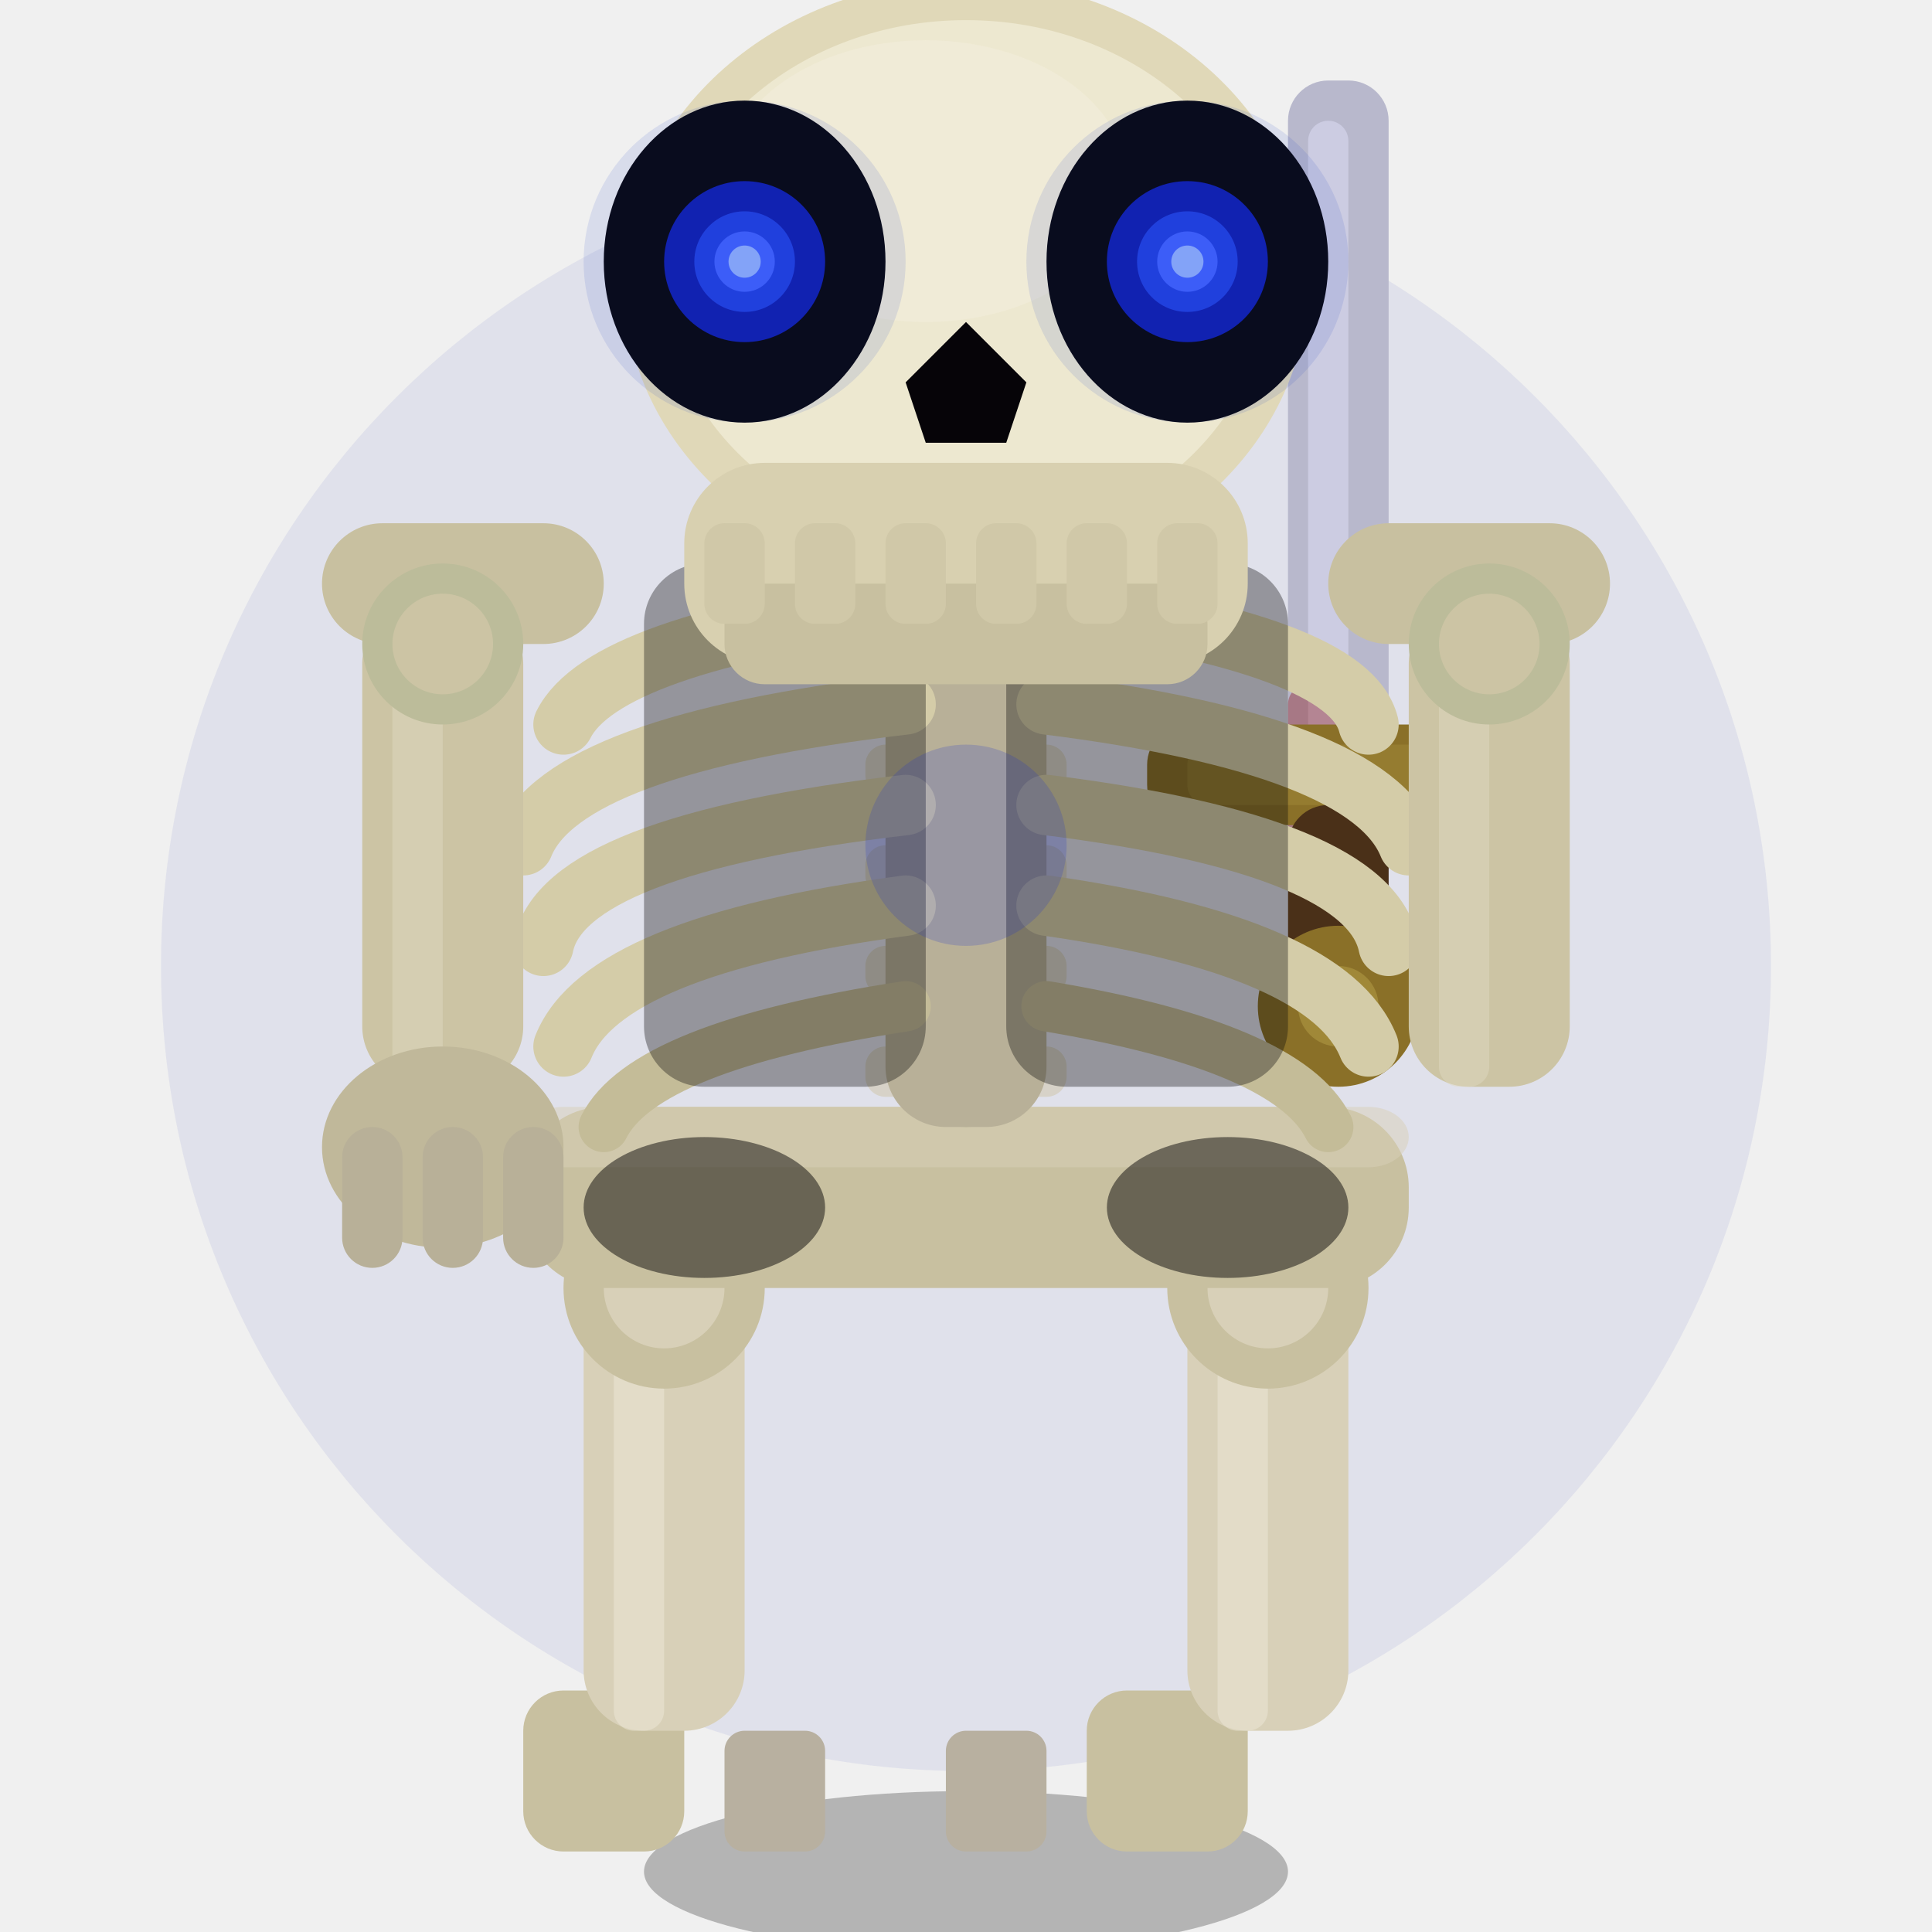
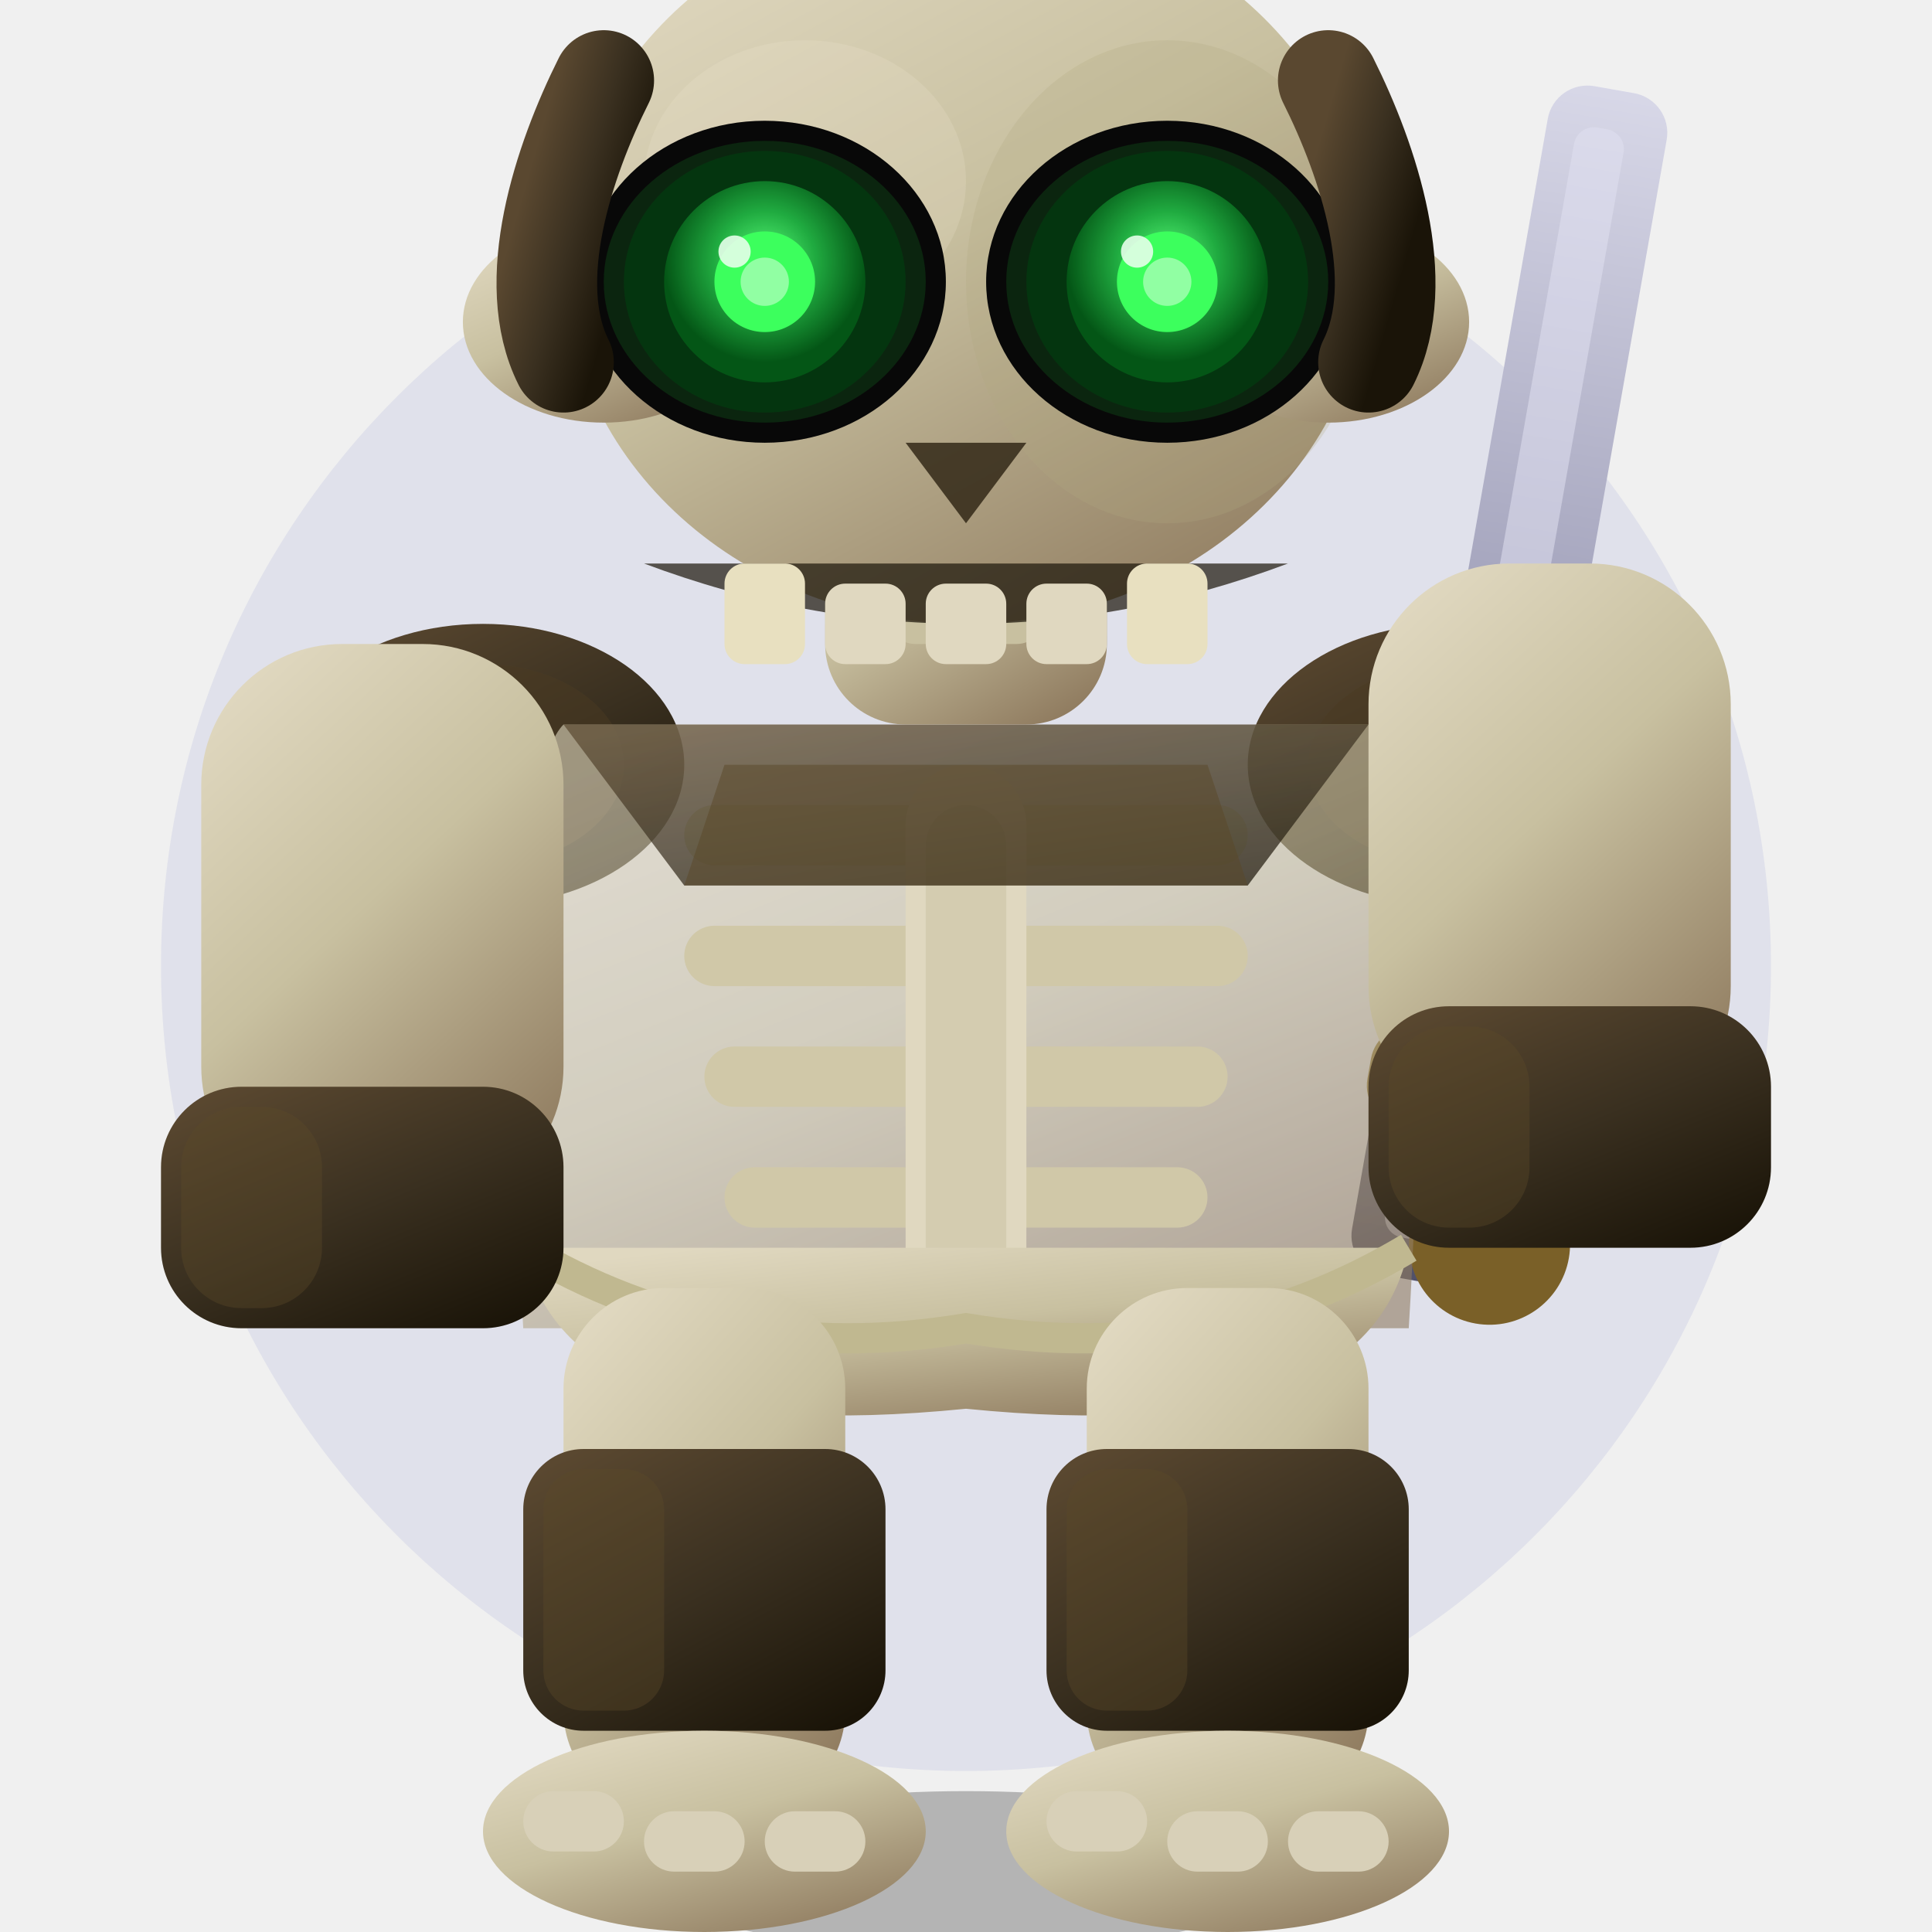
<svg xmlns="http://www.w3.org/2000/svg" viewBox="0 0 96 96">
+   <defs>
+     <linearGradient id="bn" x1="20%" y1="0%" x2="80%" y2="100%">
+       <stop offset="0%" stop-color="#E0D8C0" />
+       <stop offset="45%" stop-color="#C8C0A0" />
+       <stop offset="100%" stop-color="#907C60" />
+     </linearGradient>
+     <linearGradient id="ar" x1="15%" y1="0%" x2="85%" y2="100%">
+       <stop offset="0%" stop-color="#5A4830" />
+       <stop offset="50%" stop-color="#3A3020" />
+       <stop offset="100%" stop-color="#1A1408" />
+     </linearGradient>
+     <linearGradient id="sw" x1="0%" y1="0%" x2="0%" y2="100%">
+       <stop offset="0%" stop-color="#D8D8E8" />
+       <stop offset="40%" stop-color="#A8A8C0" />
+       <stop offset="100%" stop-color="#505068" />
+     </linearGradient>
+     <radialGradient id="ey" cx="50%" cy="40%">
+       <stop offset="0%" stop-color="#60FF80" />
+       <stop offset="50%" stop-color="#20A040" />
+       <stop offset="100%" stop-color="#004010" />
+     </radialGradient>
+   </defs>
  <circle cx="48" cy="48" r="40" fill="#0010A0" opacity="0.07" />
  <ellipse cx="48" cy="93" rx="16" ry="4" fill="#000" opacity="0.25" />
-   <rect x="64" y="4" width="5" height="46" rx="2" fill="#B8B8CC" />
-   <rect x="65" y="6" width="2" height="42" rx="1" fill="#D8D8F0" opacity="0.6" />
-   <rect x="64" y="34" width="5" height="8" rx="1" fill="#880000" opacity="0.35" />
-   <rect x="57" y="36" width="19" height="5" rx="2" fill="#8A7028" />
-   <rect x="59" y="37" width="15" height="3" rx="1" fill="#A08838" opacity="0.5" />
-   <rect x="64" y="40" width="5" height="10" rx="2" fill="#4A3018" />
-   <rect x="65" y="49" width="3" height="3" fill="#6A4820" opacity="0.6" />
-   <circle cx="66.5" cy="50" r="4" fill="#8A7028" />
-   <circle cx="66.5" cy="50" r="2" fill="#A08838" />
-   <rect x="26" y="84" width="8" height="8" rx="2" fill="#C8C0A0" />
-   <rect x="36" y="86" width="5" height="6" rx="1" fill="#B8B0A0" />
-   <rect x="54" y="84" width="8" height="8" rx="2" fill="#C8C0A0" />
-   <rect x="47" y="86" width="5" height="6" rx="1" fill="#B8B0A0" />
-   <rect x="29" y="62" width="8" height="24" rx="3" fill="#D8D0B8" />
-   <rect x="30.5" y="62" width="2.5" height="24" rx="1" fill="#EDE8D8" opacity="0.5" />
-   <rect x="59" y="62" width="8" height="24" rx="3" fill="#D8D0B8" />
-   <rect x="60.5" y="62" width="2.5" height="24" rx="1" fill="#EDE8D8" opacity="0.5" />
-   <circle cx="33" cy="64" r="5" fill="#C8C0A0" />
-   <circle cx="33" cy="64" r="3" fill="#D8D0B8" />
-   <circle cx="63" cy="64" r="5" fill="#C8C0A0" />
-   <circle cx="63" cy="64" r="3" fill="#D8D0B8" />
-   <rect x="26" y="55" width="44" height="9" rx="4" fill="#C8C0A0" />
-   <rect x="26" y="55" width="44" height="3" rx="2" fill="#D8D0B8" opacity="0.5" />
-   <ellipse cx="35" cy="60" rx="6" ry="3.5" fill="#0A0808" opacity="0.5" />
-   <ellipse cx="61" cy="60" rx="6" ry="3.5" fill="#0A0808" opacity="0.5" />
-   <rect x="45" y="30" width="6" height="26" rx="3" fill="#C0B89A" />
-   <rect x="43" y="32" width="10" height="2.5" rx="1" fill="#D0C8B0" opacity="0.6" />
-   <rect x="43" y="37" width="10" height="2.5" rx="1" fill="#D0C8B0" opacity="0.6" />
-   <rect x="43" y="42" width="10" height="2.5" rx="1" fill="#D0C8B0" opacity="0.6" />
-   <rect x="43" y="47" width="10" height="2.5" rx="1" fill="#D0C8B0" opacity="0.6" />
-   <rect x="43" y="52" width="10" height="2.5" rx="1" fill="#D0C8B0" opacity="0.6" />
-   <rect x="44" y="28" width="8" height="28" rx="3" fill="#B8B098" />
-   <path d="M45,30 Q30,32 28,36" stroke="#D4CCA8" stroke-width="3" fill="none" stroke-linecap="round" />
-   <path d="M45,35 Q28,37 26,42" stroke="#D4CCA8" stroke-width="3" fill="none" stroke-linecap="round" />
-   <path d="M45,40 Q28,42 27,47" stroke="#D4CCA8" stroke-width="3" fill="none" stroke-linecap="round" />
-   <path d="M45,45 Q30,47 28,52" stroke="#D4CCA8" stroke-width="3" fill="none" stroke-linecap="round" />
-   <path d="M45,50 Q32,52 30,56" stroke="#C4BC98" stroke-width="2.5" fill="none" stroke-linecap="round" />
-   <path d="M52,30 Q67,32 68,36" stroke="#D4CCA8" stroke-width="3" fill="none" stroke-linecap="round" />
-   <path d="M52,35 Q68,37 70,42" stroke="#D4CCA8" stroke-width="3" fill="none" stroke-linecap="round" />
-   <path d="M52,40 Q68,42 69,47" stroke="#D4CCA8" stroke-width="3" fill="none" stroke-linecap="round" />
-   <path d="M52,45 Q66,47 68,52" stroke="#D4CCA8" stroke-width="3" fill="none" stroke-linecap="round" />
-   <path d="M52,50 Q64,52 66,56" stroke="#C4BC98" stroke-width="2.5" fill="none" stroke-linecap="round" />
-   <rect x="32" y="28" width="14" height="26" rx="3" fill="#080808" opacity="0.35" />
-   <rect x="50" y="28" width="14" height="26" rx="3" fill="#080808" opacity="0.35" />
-   <circle cx="48" cy="42" r="5" fill="#2030C8" opacity="0.2" />
-   <rect x="16" y="26" width="14" height="6" rx="3" fill="#C8C0A0" />
-   <rect x="66" y="26" width="14" height="6" rx="3" fill="#C8C0A0" />
-   <rect x="18" y="30" width="8" height="24" rx="3" fill="#CCC4A4" />
-   <rect x="19.5" y="30" width="2.5" height="24" rx="1" fill="#DED8C0" opacity="0.5" />
-   <circle cx="22" cy="32" r="4" fill="#BCBC9A" />
-   <circle cx="22" cy="32" r="2.5" fill="#CCC4A4" />
-   <ellipse cx="22" cy="57" rx="6" ry="5" fill="#C0B89A" />
-   <rect x="17" y="56" width="3" height="7" rx="1.5" fill="#B8B098" />
-   <rect x="21" y="56" width="3" height="7" rx="1.5" fill="#B8B098" />
-   <rect x="25" y="56" width="3" height="7" rx="1.5" fill="#B8B098" />
-   <rect x="70" y="30" width="8" height="24" rx="3" fill="#CCC4A4" />
-   <rect x="71.5" y="30" width="2.5" height="24" rx="1" fill="#DED8C0" opacity="0.5" />
-   <circle cx="74" cy="32" r="4" fill="#BCBC9A" />
-   <circle cx="74" cy="32" r="2.5" fill="#CCC4A4" />
-   <rect x="43" y="22" width="10" height="8" rx="3" fill="#C8C0A0" />
-   <rect x="43" y="22" width="10" height="3" rx="2" fill="#D8D0B8" opacity="0.5" />
-   <ellipse cx="48" cy="14" rx="17" ry="15" fill="#E0D8B8" />
-   <ellipse cx="48" cy="14" rx="15" ry="13" fill="#EDE8D0" />
-   <ellipse cx="46" cy="9" rx="10" ry="7" fill="#F5F0E0" opacity="0.4" />
-   <rect x="34" y="23" width="28" height="10" rx="4" fill="#D8D0B0" />
-   <rect x="36" y="29" width="24" height="5" rx="2" fill="#C8C0A0" />
-   <ellipse cx="37" cy="13" rx="7" ry="8" fill="#060408" />
-   <ellipse cx="59" cy="13" rx="7" ry="8" fill="#060408" />
-   <circle cx="37" cy="13" r="4" fill="#1020C0" opacity="0.9" />
-   <circle cx="37" cy="13" r="2.5" fill="#2040E0" />
-   <circle cx="37" cy="13" r="1.5" fill="#4060FF" />
-   <circle cx="37" cy="13" r="0.8" fill="#90B0FF" />
-   <circle cx="37" cy="13" r="8" fill="#2040C0" opacity="0.12" />
-   <circle cx="59" cy="13" r="4" fill="#1020C0" opacity="0.9" />
-   <circle cx="59" cy="13" r="2.5" fill="#2040E0" />
-   <circle cx="59" cy="13" r="1.5" fill="#4060FF" />
-   <circle cx="59" cy="13" r="0.8" fill="#90B0FF" />
-   <circle cx="59" cy="13" r="8" fill="#2040C0" opacity="0.12" />
-   <path d="M45,19 L48,16 L51,19 L50,22 L46,22 Z" fill="#060408" />
-   <rect x="35" y="26" width="3" height="5" rx="1" fill="#D0C8A8" />
-   <rect x="39.5" y="26" width="3" height="5" rx="1" fill="#D0C8A8" />
-   <rect x="44" y="26" width="3" height="5" rx="1" fill="#D0C8A8" />
-   <rect x="48.5" y="26" width="3" height="5" rx="1" fill="#D0C8A8" />
-   <rect x="53" y="26" width="3" height="5" rx="1" fill="#D0C8A8" />
-   <rect x="57.5" y="26" width="3" height="5" rx="1" fill="#D0C8A8" />
+   <rect x="72" y="4" width="6" height="60" rx="2" fill="url(#sw)" transform="rotate(10,75,34)" />
+   <rect x="73.5" y="6" width="2.5" height="56" rx="1" fill="#E0E0F0" opacity="0.55" transform="rotate(10,75,34)" />
+   <rect x="68" y="52" width="16" height="5" rx="2" fill="#8A7030" transform="rotate(10,76,54)" />
+   <circle cx="74" cy="62" r="4" fill="#7A6028" transform="rotate(10,75,62)" />
+   <ellipse cx="24" cy="38" rx="10" ry="7" fill="url(#ar)" />
+   <ellipse cx="24" cy="38" rx="7" ry="5" fill="#4A3A22" opacity="0.5" />
+   <ellipse cx="72" cy="38" rx="10" ry="7" fill="url(#ar)" />
+   <ellipse cx="72" cy="38" rx="7" ry="5" fill="#4A3A22" opacity="0.5" />
+   <path d="M28,36 C26,38 25,50 26,66 L70,66 C71,50 70,38 68,36 Z" fill="url(#bn)" opacity="0.6" />
+   <rect x="34" y="40" width="28" height="3" rx="1.5" fill="#D0C8A8" />
+   <rect x="34" y="46" width="28" height="3" rx="1.5" fill="#D0C8A8" />
+   <rect x="35" y="52" width="26" height="3" rx="1.5" fill="#D0C8A8" />
+   <rect x="36" y="58" width="24" height="3" rx="1.5" fill="#D0C8A8" />
+   <rect x="45" y="38" width="6" height="28" rx="3" fill="#E0D8C0" />
+   <rect x="46" y="40" width="4" height="24" rx="2" fill="#C8C0A0" opacity="0.5" />
+   <path d="M28,36 L34,44 L62,44 L68,36 Z" fill="url(#ar)" opacity="0.7" />
+   <path d="M34,44 L36,38 L60,38 L62,44 Z" fill="#5A4828" opacity="0.5" />
+   <path d="M26,62 Q28,72 48,70 Q68,72 70,62 Z" fill="url(#bn)" />
+   <path d="M26,62 Q36,68 48,66 Q60,68 70,62" stroke="#C0B890" stroke-width="1.5" fill="none" />
+   <rect x="28" y="64" width="14" height="26" rx="5" fill="url(#bn)" />
+   <rect x="54" y="64" width="14" height="26" rx="5" fill="url(#bn)" />
+   <rect x="26" y="72" width="18" height="14" rx="3" fill="url(#ar)" />
+   <rect x="27" y="73" width="6" height="12" rx="2" fill="#5A4828" opacity="0.4" />
+   <rect x="52" y="72" width="18" height="14" rx="3" fill="url(#ar)" />
+   <rect x="53" y="73" width="6" height="12" rx="2" fill="#5A4828" opacity="0.4" />
+   <ellipse cx="35" cy="91" rx="11" ry="5" fill="url(#bn)" />
+   <ellipse cx="61" cy="91" rx="11" ry="5" fill="url(#bn)" />
+   <rect x="26" y="89" width="5" height="3" rx="1.5" fill="#D8D0B8" />
+   <rect x="32" y="90" width="5" height="3" rx="1.5" fill="#D8D0B8" />
+   <rect x="38" y="90" width="5" height="3" rx="1.5" fill="#D8D0B8" />
+   <rect x="52" y="89" width="5" height="3" rx="1.5" fill="#D8D0B8" />
+   <rect x="58" y="90" width="5" height="3" rx="1.5" fill="#D8D0B8" />
+   <rect x="64" y="90" width="5" height="3" rx="1.5" fill="#D8D0B8" />
+   <rect x="10" y="32" width="18" height="28" rx="7" fill="url(#bn)" />
+   <rect x="68" y="28" width="18" height="28" rx="7" fill="url(#bn)" />
+   <rect x="8" y="54" width="20" height="12" rx="4" fill="url(#ar)" />
+   <rect x="9" y="55" width="7" height="10" rx="3" fill="#5A4828" opacity="0.4" />
+   <rect x="68" y="50" width="20" height="12" rx="4" fill="url(#ar)" />
+   <rect x="69" y="51" width="7" height="10" rx="3" fill="#5A4828" opacity="0.4" />
+   <rect x="41" y="22" width="14" height="14" rx="4" fill="url(#bn)" />
+   <rect x="44" y="24" width="8" height="3" rx="1.5" fill="#C8C0A0" />
+   <rect x="44" y="29" width="8" height="3" rx="1.5" fill="#C8C0A0" />
+   <ellipse cx="48" cy="13" rx="20" ry="18" fill="url(#bn)" />
+   <ellipse cx="58" cy="14" rx="10" ry="12" fill="#B0A880" opacity="0.25" />
+   <ellipse cx="40" cy="9" rx="8" ry="7" fill="#F0E8D0" opacity="0.2" />
+   <ellipse cx="30" cy="16" rx="7" ry="5" fill="url(#bn)" />
+   <ellipse cx="66" cy="16" rx="7" ry="5" fill="url(#bn)" />
+   <ellipse cx="38" cy="14" rx="9" ry="8" fill="#080808" />
+   <ellipse cx="38" cy="14" rx="7" ry="6.5" fill="#001A08" />
+   <ellipse cx="38" cy="14" rx="5" ry="5" fill="url(#ey)" />
+   <circle cx="38" cy="14" r="2.5" fill="#40FF60" />
+   <circle cx="38" cy="14" r="1.2" fill="#A0FFB0" />
+   <circle cx="36.5" cy="12.5" r="0.8" fill="white" opacity="0.9" />
+   <ellipse cx="38" cy="14" rx="8" ry="7" fill="#20FF40" opacity="0.12" />
+   <ellipse cx="58" cy="14" rx="9" ry="8" fill="#080808" />
+   <ellipse cx="58" cy="14" rx="7" ry="6.5" fill="#001A08" />
+   <ellipse cx="58" cy="14" rx="5" ry="5" fill="url(#ey)" />
+   <circle cx="58" cy="14" r="2.5" fill="#40FF60" />
+   <circle cx="58" cy="14" r="1.2" fill="#A0FFB0" />
+   <circle cx="56.5" cy="12.5" r="0.8" fill="white" opacity="0.9" />
+   <ellipse cx="58" cy="14" rx="8" ry="7" fill="#20FF40" opacity="0.12" />
+   <path d="M45,22 L48,26 L51,22" fill="#2A2010" opacity="0.8" />
+   <path d="M32,28 Q48,34 64,28" fill="#1A1408" opacity="0.7" />
+   <rect x="36" y="28" width="4" height="5" rx="1" fill="#E8E0C0" />
+   <rect x="41" y="29" width="4" height="4" rx="1" fill="#E0D8C0" />
+   <rect x="46" y="29" width="4" height="4" rx="1" fill="#E0D8C0" />
+   <rect x="51" y="29" width="4" height="4" rx="1" fill="#E0D8C0" />
+   <rect x="56" y="28" width="4" height="5" rx="1" fill="#E8E0C0" />
+   <path d="M30,4 C28,8 26,14 28,18" stroke="url(#ar)" stroke-width="5" fill="none" stroke-linecap="round" />
+   <path d="M66,4 C68,8 70,14 68,18" stroke="url(#ar)" stroke-width="5" fill="none" stroke-linecap="round" />
</svg>
